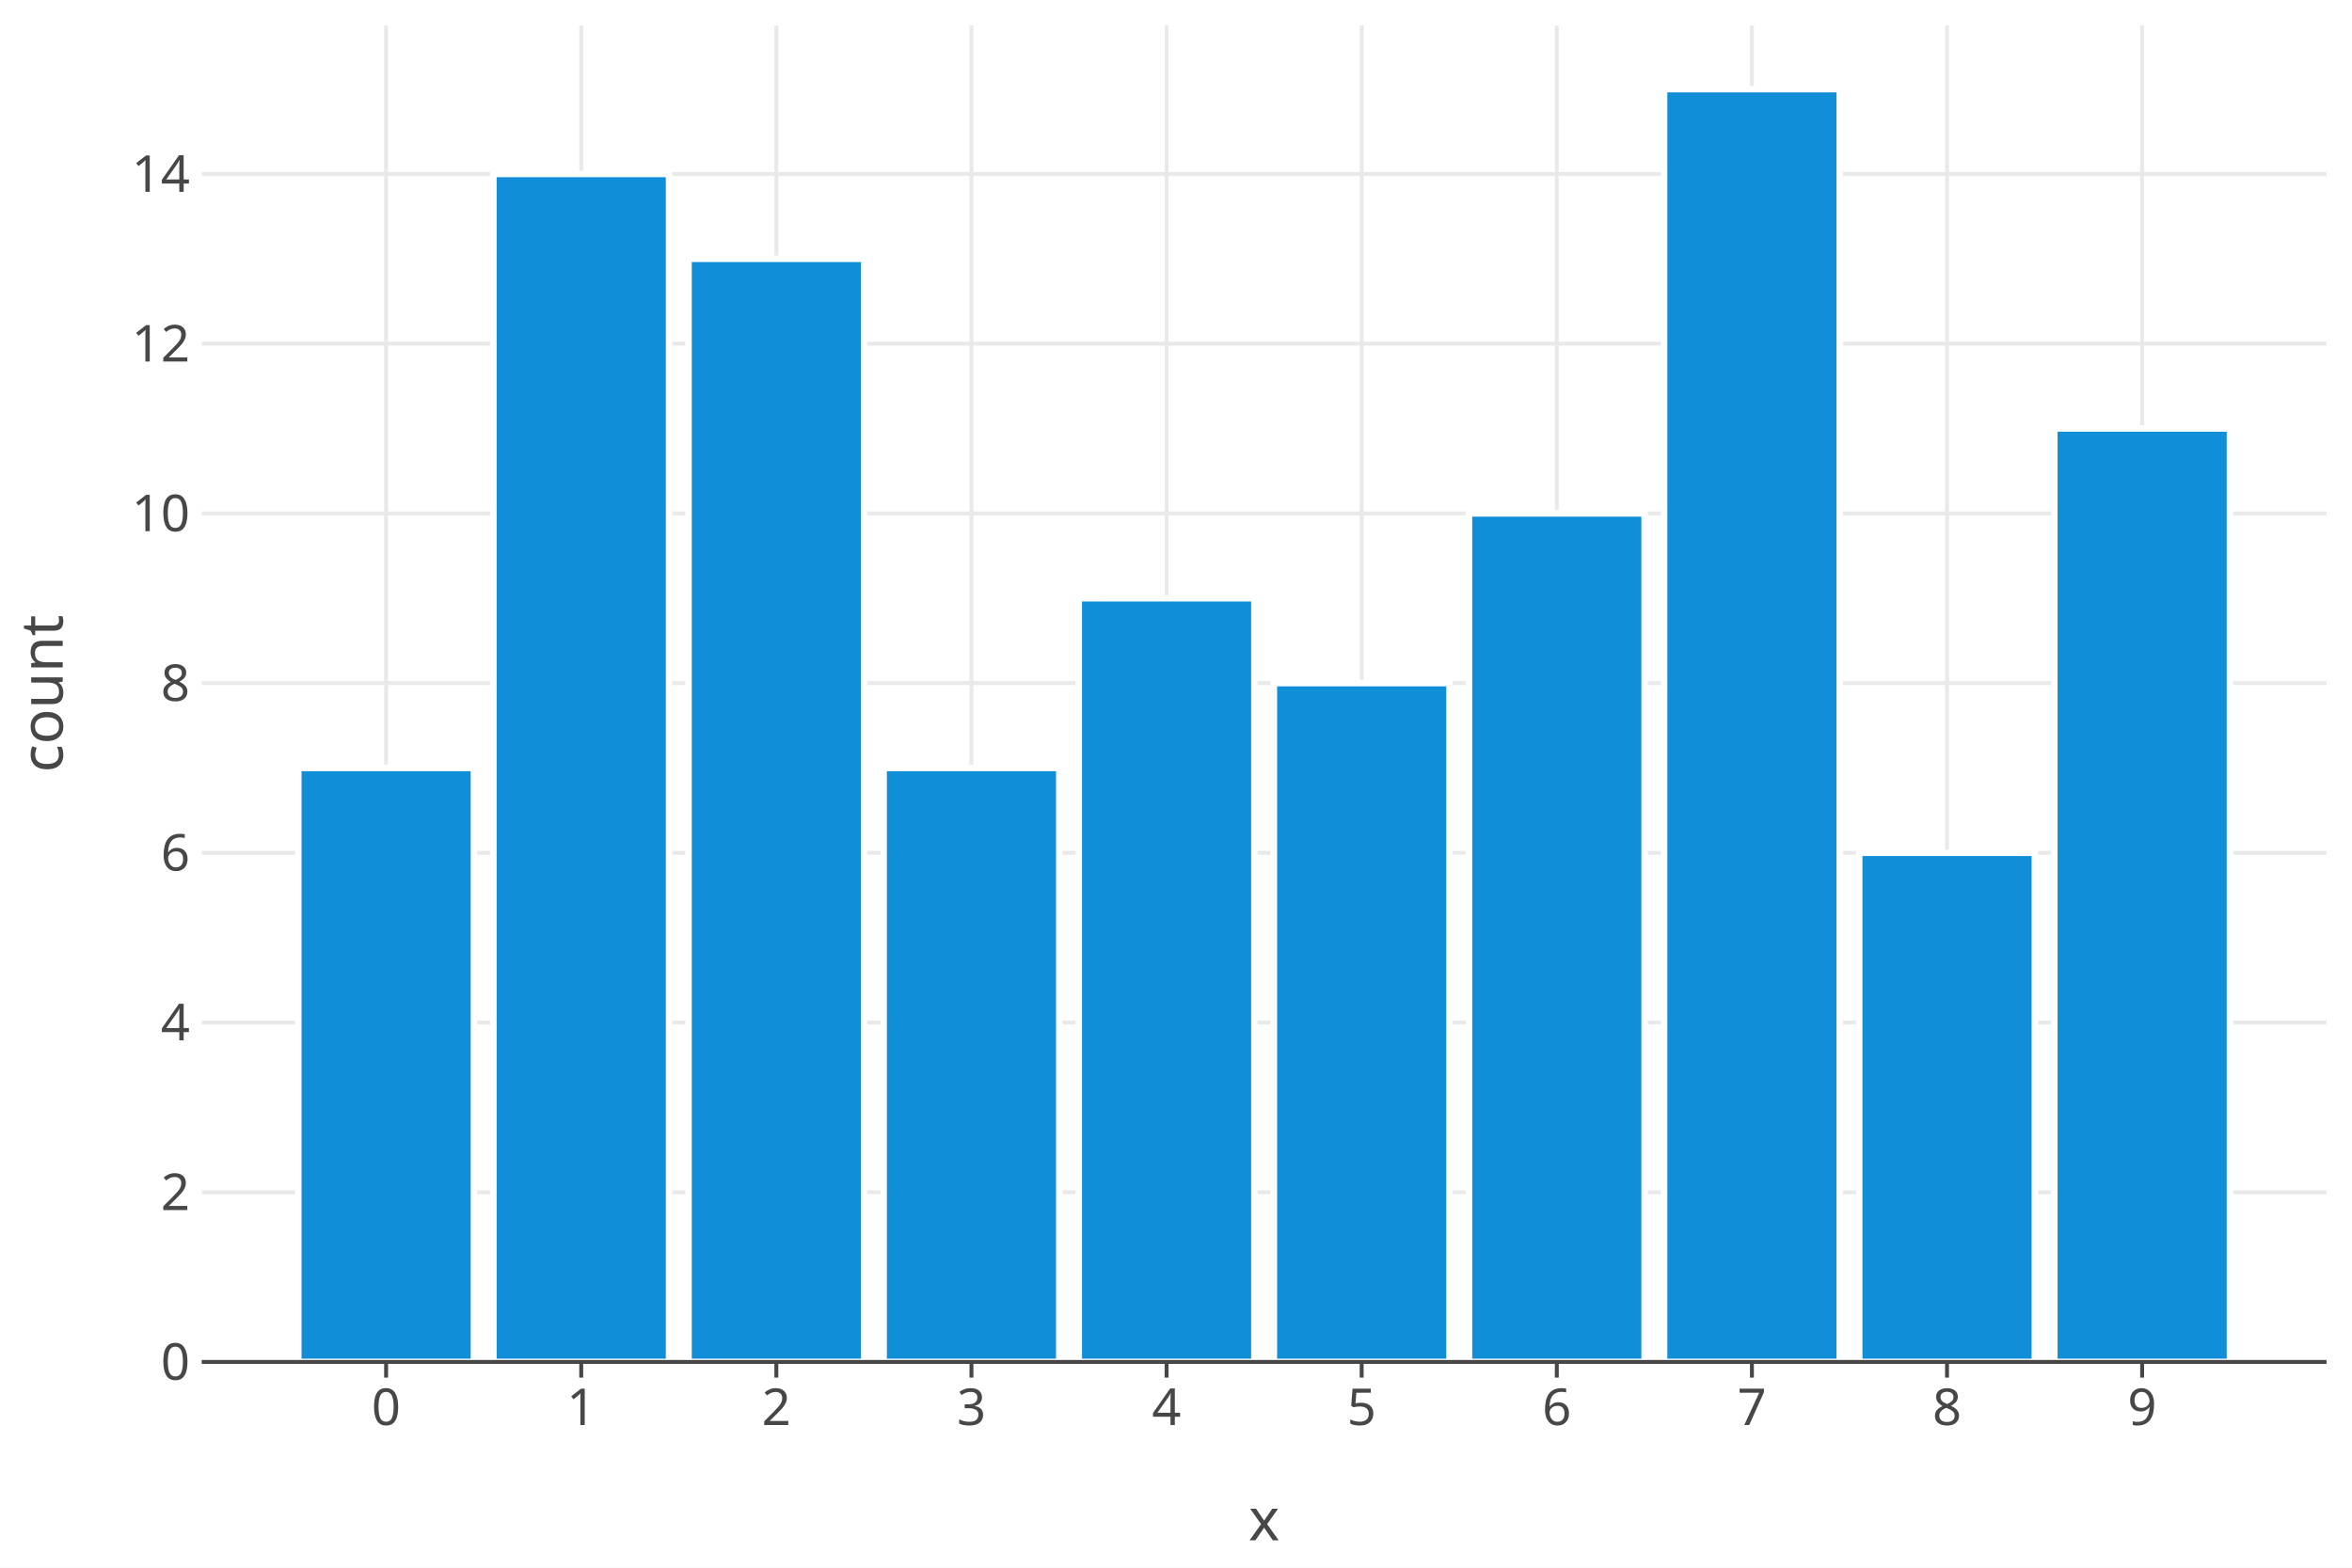
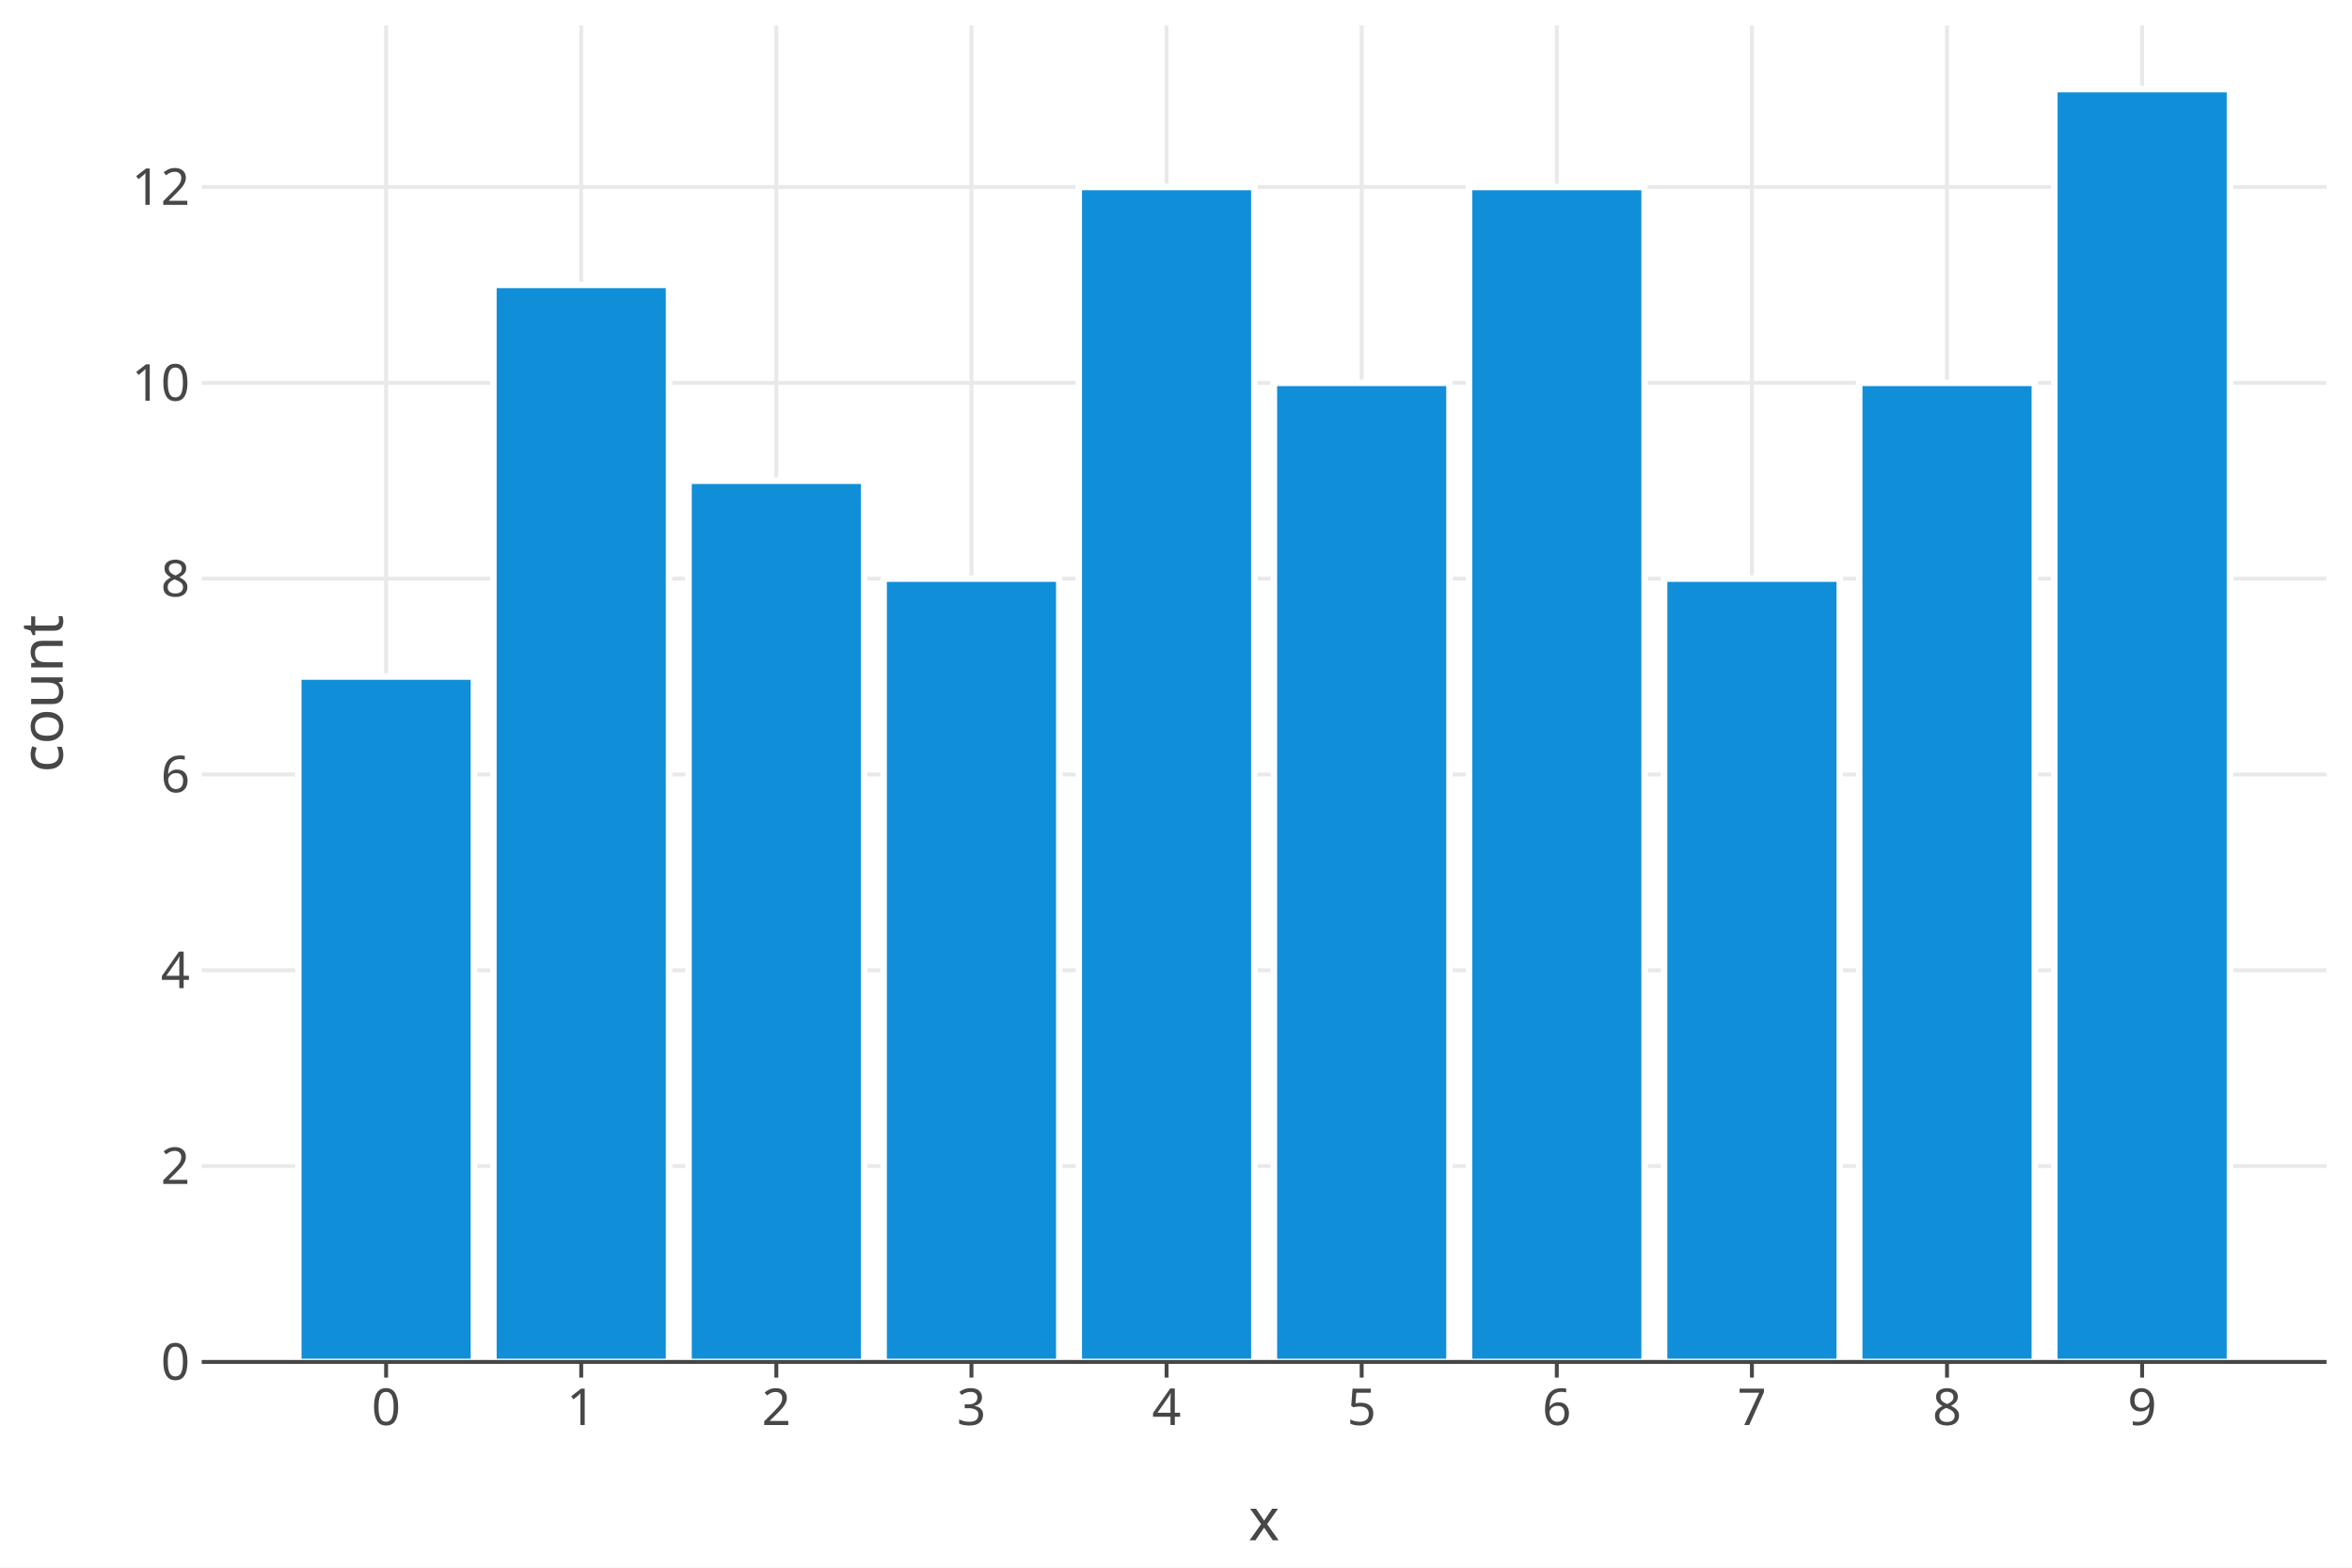
<svg xmlns="http://www.w3.org/2000/svg" display="block" class="plt-container" width="600.0" height="400.0">
  <style type="text/css">
  .plt-container {
   font-family: Lucida Grande, sans-serif;
   user-select: none;
   -webkit-user-select: none;
   -moz-user-select: none;
   -ms-user-select: none;
}
text {
   text-rendering: optimizeLegibility;
}
- #pP5dZcT .plot-title {
+ #pGekjY2 .plot-title {
   fill: #474747;
   font-family: Lucida Grande, sans-serif;
   font-size: 16.0px;
   font-weight: normal;
   font-style: normal;   
}
- #pP5dZcT .plot-subtitle {
+ #pGekjY2 .plot-subtitle {
   fill: #474747;
   font-family: Lucida Grande, sans-serif;
   font-size: 15.0px;
   font-weight: normal;
   font-style: normal;   
}
- #pP5dZcT .plot-caption {
-    fill: #474747;
-    font-family: Lucida Grande, sans-serif;
-    font-size: 13.0px;
-    font-weight: normal;
-    font-style: normal;   
- }
- #pP5dZcT .legend-title {
+ #pGekjY2 .plot-caption {
+    fill: #474747;
+    font-family: Lucida Grande, sans-serif;
+    font-size: 13.0px;
+    font-weight: normal;
+    font-style: normal;   
+ }
+ #pGekjY2 .legend-title {
   fill: #474747;
   font-family: Lucida Grande, sans-serif;
   font-size: 15.0px;
   font-weight: normal;
   font-style: normal;   
}
- #pP5dZcT .legend-item {
-    fill: #474747;
-    font-family: Lucida Grande, sans-serif;
-    font-size: 13.0px;
-    font-weight: normal;
-    font-style: normal;   
- }
- #pP5dZcT .axis-title-x {
+ #pGekjY2 .legend-item {
+    fill: #474747;
+    font-family: Lucida Grande, sans-serif;
+    font-size: 13.0px;
+    font-weight: normal;
+    font-style: normal;   
+ }
+ #pGekjY2 .axis-title-x {
   fill: #474747;
   font-family: Lucida Grande, sans-serif;
   font-size: 15.0px;
   font-weight: normal;
   font-style: normal;   
}
- #pP5dZcT .axis-text-x {
-    fill: #474747;
-    font-family: Lucida Grande, sans-serif;
-    font-size: 13.0px;
-    font-weight: normal;
-    font-style: normal;   
- }
- #dtLNpIt .axis-tooltip-text-x {
+ #pGekjY2 .axis-text-x {
+    fill: #474747;
+    font-family: Lucida Grande, sans-serif;
+    font-size: 13.0px;
+    font-weight: normal;
+    font-style: normal;   
+ }
+ #dDgJFLR .axis-tooltip-text-x {
   fill: #ffffff;
   font-family: Lucida Grande, sans-serif;
   font-size: 13.0px;
   font-weight: normal;
   font-style: normal;   
}
- #pP5dZcT .axis-title-y {
+ #pGekjY2 .axis-title-y {
   fill: #474747;
   font-family: Lucida Grande, sans-serif;
   font-size: 15.0px;
   font-weight: normal;
   font-style: normal;   
}
- #pP5dZcT .axis-text-y {
-    fill: #474747;
-    font-family: Lucida Grande, sans-serif;
-    font-size: 13.0px;
-    font-weight: normal;
-    font-style: normal;   
- }
- #dtLNpIt .axis-tooltip-text-y {
+ #pGekjY2 .axis-text-y {
+    fill: #474747;
+    font-family: Lucida Grande, sans-serif;
+    font-size: 13.0px;
+    font-weight: normal;
+    font-style: normal;   
+ }
+ #dDgJFLR .axis-tooltip-text-y {
   fill: #ffffff;
   font-family: Lucida Grande, sans-serif;
   font-size: 13.0px;
   font-weight: normal;
   font-style: normal;   
}
- #pP5dZcT .facet-strip-text-x {
-    fill: #474747;
-    font-family: Lucida Grande, sans-serif;
-    font-size: 13.0px;
-    font-weight: normal;
-    font-style: normal;   
- }
- #pP5dZcT .facet-strip-text-y {
-    fill: #474747;
-    font-family: Lucida Grande, sans-serif;
-    font-size: 13.0px;
-    font-weight: normal;
-    font-style: normal;   
- }
- #dtLNpIt .tooltip-text {
-    fill: #474747;
-    font-family: Lucida Grande, sans-serif;
-    font-size: 13.0px;
-    font-weight: normal;
-    font-style: normal;   
- }
- #dtLNpIt .tooltip-title {
+ #pGekjY2 .facet-strip-text-x {
+    fill: #474747;
+    font-family: Lucida Grande, sans-serif;
+    font-size: 13.0px;
+    font-weight: normal;
+    font-style: normal;   
+ }
+ #pGekjY2 .facet-strip-text-y {
+    fill: #474747;
+    font-family: Lucida Grande, sans-serif;
+    font-size: 13.0px;
+    font-weight: normal;
+    font-style: normal;   
+ }
+ #dDgJFLR .tooltip-text {
+    fill: #474747;
+    font-family: Lucida Grande, sans-serif;
+    font-size: 13.0px;
+    font-weight: normal;
+    font-style: normal;   
+ }
+ #dDgJFLR .tooltip-title {
   fill: #474747;
   font-family: Lucida Grande, sans-serif;
   font-size: 13.0px;
   font-weight: bold;
   font-style: normal;   
}
- #dtLNpIt .tooltip-label {
+ #dDgJFLR .tooltip-label {
   fill: #474747;
   font-family: Lucida Grande, sans-serif;
   font-size: 13.0px;
   font-weight: bold;
   font-style: normal;   
}

  </style>
-   <g id="pP5dZcT">
+   <g id="pGekjY2">
    <path fill-rule="evenodd" fill="rgb(255,255,255)" fill-opacity="1.0" d="M0.0 0.0 L0.0 400.0 L600.0 400.0 L600.0 0.0 Z">
    </path>
    <g transform="translate(29.5 6.5 ) ">
      <g>
        <g transform="translate(21.96121 0.0 ) ">
          <g>
            <line x1="47.036" y1="0.0" x2="47.036" y2="341.0" stroke="rgb(233,233,233)" stroke-opacity="1.0" stroke-width="1.0" fill="none">
            </line>
            <line x1="96.81" y1="0.0" x2="96.81" y2="341.0" stroke="rgb(233,233,233)" stroke-opacity="1.0" stroke-width="1.0" fill="none">
            </line>
            <line x1="146.584" y1="0.0" x2="146.584" y2="341.0" stroke="rgb(233,233,233)" stroke-opacity="1.0" stroke-width="1.0" fill="none">
            </line>
            <line x1="196.358" y1="0.0" x2="196.358" y2="341.0" stroke="rgb(233,233,233)" stroke-opacity="1.0" stroke-width="1.0" fill="none">
            </line>
            <line x1="246.132" y1="0.0" x2="246.132" y2="341.0" stroke="rgb(233,233,233)" stroke-opacity="1.0" stroke-width="1.0" fill="none">
            </line>
            <line x1="295.906" y1="0.0" x2="295.906" y2="341.0" stroke="rgb(233,233,233)" stroke-opacity="1.0" stroke-width="1.0" fill="none">
            </line>
            <line x1="345.68" y1="0.0" x2="345.68" y2="341.0" stroke="rgb(233,233,233)" stroke-opacity="1.0" stroke-width="1.0" fill="none">
            </line>
            <line x1="395.454" y1="0.0" x2="395.454" y2="341.0" stroke="rgb(233,233,233)" stroke-opacity="1.0" stroke-width="1.0" fill="none">
            </line>
            <line x1="445.228" y1="0.0" x2="445.228" y2="341.0" stroke="rgb(233,233,233)" stroke-opacity="1.0" stroke-width="1.0" fill="none">
            </line>
            <line x1="495.002" y1="0.0" x2="495.002" y2="341.0" stroke="rgb(233,233,233)" stroke-opacity="1.0" stroke-width="1.0" fill="none">
            </line>
          </g>
        </g>
        <g transform="translate(21.96121 0.0 ) ">
          <g>
            <line x1="0.0" y1="341.0" x2="542.039" y2="341.0" stroke="rgb(233,233,233)" stroke-opacity="1.0" stroke-width="1.0" fill="none">
            </line>
-             <line x1="0.0" y1="297.698" x2="542.039" y2="297.698" stroke="rgb(233,233,233)" stroke-opacity="1.0" stroke-width="1.0" fill="none">
-             </line>
-             <line x1="0.0" y1="254.397" x2="542.039" y2="254.397" stroke="rgb(233,233,233)" stroke-opacity="1.0" stroke-width="1.0" fill="none">
-             </line>
-             <line x1="0.0" y1="211.095" x2="542.039" y2="211.095" stroke="rgb(233,233,233)" stroke-opacity="1.0" stroke-width="1.0" fill="none">
-             </line>
-             <line x1="0.0" y1="167.794" x2="542.039" y2="167.794" stroke="rgb(233,233,233)" stroke-opacity="1.0" stroke-width="1.0" fill="none">
-             </line>
-             <line x1="0.0" y1="124.492" x2="542.039" y2="124.492" stroke="rgb(233,233,233)" stroke-opacity="1.0" stroke-width="1.0" fill="none">
-             </line>
-             <line x1="0.0" y1="81.19" x2="542.039" y2="81.19" stroke="rgb(233,233,233)" stroke-opacity="1.0" stroke-width="1.0" fill="none">
-             </line>
-             <line x1="0.0" y1="37.889" x2="542.039" y2="37.889" stroke="rgb(233,233,233)" stroke-opacity="1.0" stroke-width="1.0" fill="none">
+             <line x1="0.0" y1="291.037" x2="542.039" y2="291.037" stroke="rgb(233,233,233)" stroke-opacity="1.0" stroke-width="1.0" fill="none">
+             </line>
+             <line x1="0.0" y1="241.073" x2="542.039" y2="241.073" stroke="rgb(233,233,233)" stroke-opacity="1.0" stroke-width="1.0" fill="none">
+             </line>
+             <line x1="0.0" y1="191.11" x2="542.039" y2="191.11" stroke="rgb(233,233,233)" stroke-opacity="1.0" stroke-width="1.0" fill="none">
+             </line>
+             <line x1="0.0" y1="141.147" x2="542.039" y2="141.147" stroke="rgb(233,233,233)" stroke-opacity="1.0" stroke-width="1.0" fill="none">
+             </line>
+             <line x1="0.0" y1="91.183" x2="542.039" y2="91.183" stroke="rgb(233,233,233)" stroke-opacity="1.0" stroke-width="1.0" fill="none">
+             </line>
+             <line x1="0.0" y1="41.22" x2="542.039" y2="41.22" stroke="rgb(233,233,233)" stroke-opacity="1.0" stroke-width="1.0" fill="none">
            </line>
          </g>
        </g>
      </g>
-       <g clip-path="url(#cWPuxJg)" clip-bounds-jfx="[rect (21.961, 0.0), (542.039, 341.0)]">
+       <g clip-path="url(#cUSU9Xd)" clip-bounds-jfx="[rect (21.961, 0.0), (542.039, 341.0)]">
        <g transform="translate(21.96121 0.0 ) ">
          <g>
            <g>
-               <rect x="24.638" y="189.444" height="151.556" width="44.797" stroke="rgb(255,255,255)" stroke-opacity="1.0" fill="rgb(17,142,216)" fill-opacity="1.0" stroke-width="1.65">
-               </rect>
-               <rect x="323.282" y="124.492" height="216.508" width="44.797" stroke="rgb(255,255,255)" stroke-opacity="1.0" fill="rgb(17,142,216)" fill-opacity="1.0" stroke-width="1.65">
-               </rect>
-               <rect x="173.96" y="189.444" height="151.556" width="44.797" stroke="rgb(255,255,255)" stroke-opacity="1.0" fill="rgb(17,142,216)" fill-opacity="1.0" stroke-width="1.65">
-               </rect>
-               <rect x="223.734" y="146.143" height="194.857" width="44.797" stroke="rgb(255,255,255)" stroke-opacity="1.0" fill="rgb(17,142,216)" fill-opacity="1.0" stroke-width="1.65">
-               </rect>
-               <rect x="124.186" y="59.54" height="281.46" width="44.797" stroke="rgb(255,255,255)" stroke-opacity="1.0" fill="rgb(17,142,216)" fill-opacity="1.0" stroke-width="1.65">
-               </rect>
-               <rect x="373.056" y="16.238" height="324.762" width="44.797" stroke="rgb(255,255,255)" stroke-opacity="1.0" fill="rgb(17,142,216)" fill-opacity="1.0" stroke-width="1.65">
-               </rect>
-               <rect x="74.412" y="37.889" height="303.111" width="44.797" stroke="rgb(255,255,255)" stroke-opacity="1.0" fill="rgb(17,142,216)" fill-opacity="1.0" stroke-width="1.65">
-               </rect>
-               <rect x="273.508" y="167.794" height="173.206" width="44.797" stroke="rgb(255,255,255)" stroke-opacity="1.0" fill="rgb(17,142,216)" fill-opacity="1.0" stroke-width="1.65">
-               </rect>
-               <rect x="472.604" y="102.841" height="238.159" width="44.797" stroke="rgb(255,255,255)" stroke-opacity="1.0" fill="rgb(17,142,216)" fill-opacity="1.0" stroke-width="1.65">
-               </rect>
-               <rect x="422.83" y="211.095" height="129.905" width="44.797" stroke="rgb(255,255,255)" stroke-opacity="1.0" fill="rgb(17,142,216)" fill-opacity="1.0" stroke-width="1.65">
+               <rect x="173.96" y="141.147" height="199.853" width="44.797" stroke="rgb(255,255,255)" stroke-opacity="1.0" fill="rgb(17,142,216)" fill-opacity="1.0" stroke-width="1.65">
+               </rect>
+               <rect x="323.282" y="41.22" height="299.78" width="44.797" stroke="rgb(255,255,255)" stroke-opacity="1.0" fill="rgb(17,142,216)" fill-opacity="1.0" stroke-width="1.65">
+               </rect>
+               <rect x="74.412" y="66.201" height="274.799" width="44.797" stroke="rgb(255,255,255)" stroke-opacity="1.0" fill="rgb(17,142,216)" fill-opacity="1.0" stroke-width="1.65">
+               </rect>
+               <rect x="373.056" y="141.147" height="199.853" width="44.797" stroke="rgb(255,255,255)" stroke-opacity="1.0" fill="rgb(17,142,216)" fill-opacity="1.0" stroke-width="1.65">
+               </rect>
+               <rect x="472.604" y="16.238" height="324.762" width="44.797" stroke="rgb(255,255,255)" stroke-opacity="1.0" fill="rgb(17,142,216)" fill-opacity="1.0" stroke-width="1.65">
+               </rect>
+               <rect x="124.186" y="116.165" height="224.835" width="44.797" stroke="rgb(255,255,255)" stroke-opacity="1.0" fill="rgb(17,142,216)" fill-opacity="1.0" stroke-width="1.65">
+               </rect>
+               <rect x="422.83" y="91.183" height="249.817" width="44.797" stroke="rgb(255,255,255)" stroke-opacity="1.0" fill="rgb(17,142,216)" fill-opacity="1.0" stroke-width="1.65">
+               </rect>
+               <rect x="24.638" y="166.128" height="174.872" width="44.797" stroke="rgb(255,255,255)" stroke-opacity="1.0" fill="rgb(17,142,216)" fill-opacity="1.0" stroke-width="1.65">
+               </rect>
+               <rect x="273.508" y="91.183" height="249.817" width="44.797" stroke="rgb(255,255,255)" stroke-opacity="1.0" fill="rgb(17,142,216)" fill-opacity="1.0" stroke-width="1.65">
+               </rect>
+               <rect x="223.734" y="41.22" height="299.78" width="44.797" stroke="rgb(255,255,255)" stroke-opacity="1.0" fill="rgb(17,142,216)" fill-opacity="1.0" stroke-width="1.65">
              </rect>
            </g>
          </g>
        </g>
        <defs>
-           <clipPath id="cWPuxJg">
+           <clipPath id="cUSU9Xd">
            <rect x="21.961" y="0.0" width="542.039" height="341.0">
            </rect>
          </clipPath>
        </defs>
      </g>
      <g>
        <g transform="translate(21.96121 341.0 ) ">
          <g transform="translate(47.03642 0.0 ) ">
            <line stroke-width="1.0" stroke="rgb(71,71,71)" stroke-opacity="1.0" x2="0.0" y2="4.0">
            </line>
            <g transform="translate(0.0 7.0 ) ">
              <text class="axis-text-x" text-anchor="middle" dy="0.7em">
                <tspan>0</tspan>
              </text>
            </g>
          </g>
          <g transform="translate(96.81042 0.0 ) ">
            <line stroke-width="1.0" stroke="rgb(71,71,71)" stroke-opacity="1.0" x2="0.0" y2="4.0">
            </line>
            <g transform="translate(0.0 7.0 ) ">
              <text class="axis-text-x" text-anchor="middle" dy="0.7em">
                <tspan>1</tspan>
              </text>
            </g>
          </g>
          <g transform="translate(146.5844 0.0 ) ">
            <line stroke-width="1.0" stroke="rgb(71,71,71)" stroke-opacity="1.0" x2="0.0" y2="4.0">
            </line>
            <g transform="translate(0.0 7.0 ) ">
              <text class="axis-text-x" text-anchor="middle" dy="0.7em">
                <tspan>2</tspan>
              </text>
            </g>
          </g>
          <g transform="translate(196.3584 0.0 ) ">
            <line stroke-width="1.0" stroke="rgb(71,71,71)" stroke-opacity="1.0" x2="0.0" y2="4.0">
            </line>
            <g transform="translate(0.0 7.0 ) ">
              <text class="axis-text-x" text-anchor="middle" dy="0.7em">
                <tspan>3</tspan>
              </text>
            </g>
          </g>
          <g transform="translate(246.1324 0.0 ) ">
            <line stroke-width="1.0" stroke="rgb(71,71,71)" stroke-opacity="1.0" x2="0.0" y2="4.0">
            </line>
            <g transform="translate(0.0 7.0 ) ">
              <text class="axis-text-x" text-anchor="middle" dy="0.7em">
                <tspan>4</tspan>
              </text>
            </g>
          </g>
          <g transform="translate(295.9064 0.0 ) ">
            <line stroke-width="1.0" stroke="rgb(71,71,71)" stroke-opacity="1.0" x2="0.0" y2="4.0">
            </line>
            <g transform="translate(0.0 7.0 ) ">
              <text class="axis-text-x" text-anchor="middle" dy="0.7em">
                <tspan>5</tspan>
              </text>
            </g>
          </g>
          <g transform="translate(345.6804 0.0 ) ">
            <line stroke-width="1.0" stroke="rgb(71,71,71)" stroke-opacity="1.0" x2="0.0" y2="4.0">
            </line>
            <g transform="translate(0.0 7.0 ) ">
              <text class="axis-text-x" text-anchor="middle" dy="0.7em">
                <tspan>6</tspan>
              </text>
            </g>
          </g>
          <g transform="translate(395.4544 0.0 ) ">
            <line stroke-width="1.0" stroke="rgb(71,71,71)" stroke-opacity="1.0" x2="0.0" y2="4.0">
            </line>
            <g transform="translate(0.0 7.0 ) ">
              <text class="axis-text-x" text-anchor="middle" dy="0.7em">
                <tspan>7</tspan>
              </text>
            </g>
          </g>
          <g transform="translate(445.2284 0.0 ) ">
            <line stroke-width="1.0" stroke="rgb(71,71,71)" stroke-opacity="1.0" x2="0.0" y2="4.0">
            </line>
            <g transform="translate(0.0 7.0 ) ">
              <text class="axis-text-x" text-anchor="middle" dy="0.7em">
                <tspan>8</tspan>
              </text>
            </g>
          </g>
          <g transform="translate(495.0024 0.0 ) ">
            <line stroke-width="1.0" stroke="rgb(71,71,71)" stroke-opacity="1.0" x2="0.0" y2="4.0">
            </line>
            <g transform="translate(0.0 7.0 ) ">
              <text class="axis-text-x" text-anchor="middle" dy="0.7em">
                <tspan>9</tspan>
              </text>
            </g>
          </g>
          <line x1="0.0" y1="0.0" x2="542.039" y2="0.0" stroke-width="1.0" stroke="rgb(71,71,71)" stroke-opacity="1.0">
          </line>
        </g>
        <g transform="translate(21.96121 0.0 ) ">
          <g transform="translate(0.0 341.0 ) ">
            <g transform="translate(-3.0 0.0 ) ">
              <text class="axis-text-y" text-anchor="end" dy="0.35em">
                <tspan>0</tspan>
              </text>
            </g>
          </g>
-           <g transform="translate(0.0 297.6984 ) ">
+           <g transform="translate(0.0 291.0366 ) ">
            <g transform="translate(-3.0 0.0 ) ">
              <text class="axis-text-y" text-anchor="end" dy="0.35em">
                <tspan>2</tspan>
              </text>
            </g>
          </g>
-           <g transform="translate(0.0 254.3968 ) ">
+           <g transform="translate(0.0 241.0733 ) ">
            <g transform="translate(-3.0 0.0 ) ">
              <text class="axis-text-y" text-anchor="end" dy="0.35em">
                <tspan>4</tspan>
              </text>
            </g>
          </g>
-           <g transform="translate(0.0 211.0952 ) ">
+           <g transform="translate(0.0 191.1099 ) ">
            <g transform="translate(-3.0 0.0 ) ">
              <text class="axis-text-y" text-anchor="end" dy="0.35em">
                <tspan>6</tspan>
              </text>
            </g>
          </g>
-           <g transform="translate(0.0 167.7937 ) ">
+           <g transform="translate(0.0 141.1465 ) ">
            <g transform="translate(-3.0 0.0 ) ">
              <text class="axis-text-y" text-anchor="end" dy="0.35em">
                <tspan>8</tspan>
              </text>
            </g>
          </g>
-           <g transform="translate(0.0 124.4921 ) ">
+           <g transform="translate(0.0 91.18315 ) ">
            <g transform="translate(-3.0 0.0 ) ">
              <text class="axis-text-y" text-anchor="end" dy="0.35em">
                <tspan>10</tspan>
              </text>
            </g>
          </g>
-           <g transform="translate(0.0 81.19048 ) ">
+           <g transform="translate(0.0 41.21978 ) ">
            <g transform="translate(-3.0 0.0 ) ">
              <text class="axis-text-y" text-anchor="end" dy="0.35em">
                <tspan>12</tspan>
-               </text>
-             </g>
-           </g>
-           <g transform="translate(0.0 37.88889 ) ">
-             <g transform="translate(-3.0 0.0 ) ">
-               <text class="axis-text-y" text-anchor="end" dy="0.35em">
-                 <tspan>14</tspan>
              </text>
            </g>
          </g>
        </g>
      </g>
    </g>
    <g transform="translate(16.0 177.0 ) rotate(-90.0 ) ">
      <text class="axis-title-y" y="0.0" text-anchor="middle">
        <tspan>count</tspan>
      </text>
    </g>
    <g transform="translate(322.4806 393.0 ) ">
      <text class="axis-title-x" y="0.0" text-anchor="middle">
        <tspan>x</tspan>
      </text>
    </g>
    <path fill="rgb(0,0,0)" fill-opacity="0.0" stroke="rgb(71,71,71)" stroke-opacity="1.0" stroke-width="0.0" d="M0.0 0.0 L0.0 400.0 L600.0 400.0 L600.0 0.0 Z">
    </path>
  </g>
-   <g id="dtLNpIt">
+   <g id="dDgJFLR">
  </g>
</svg>
